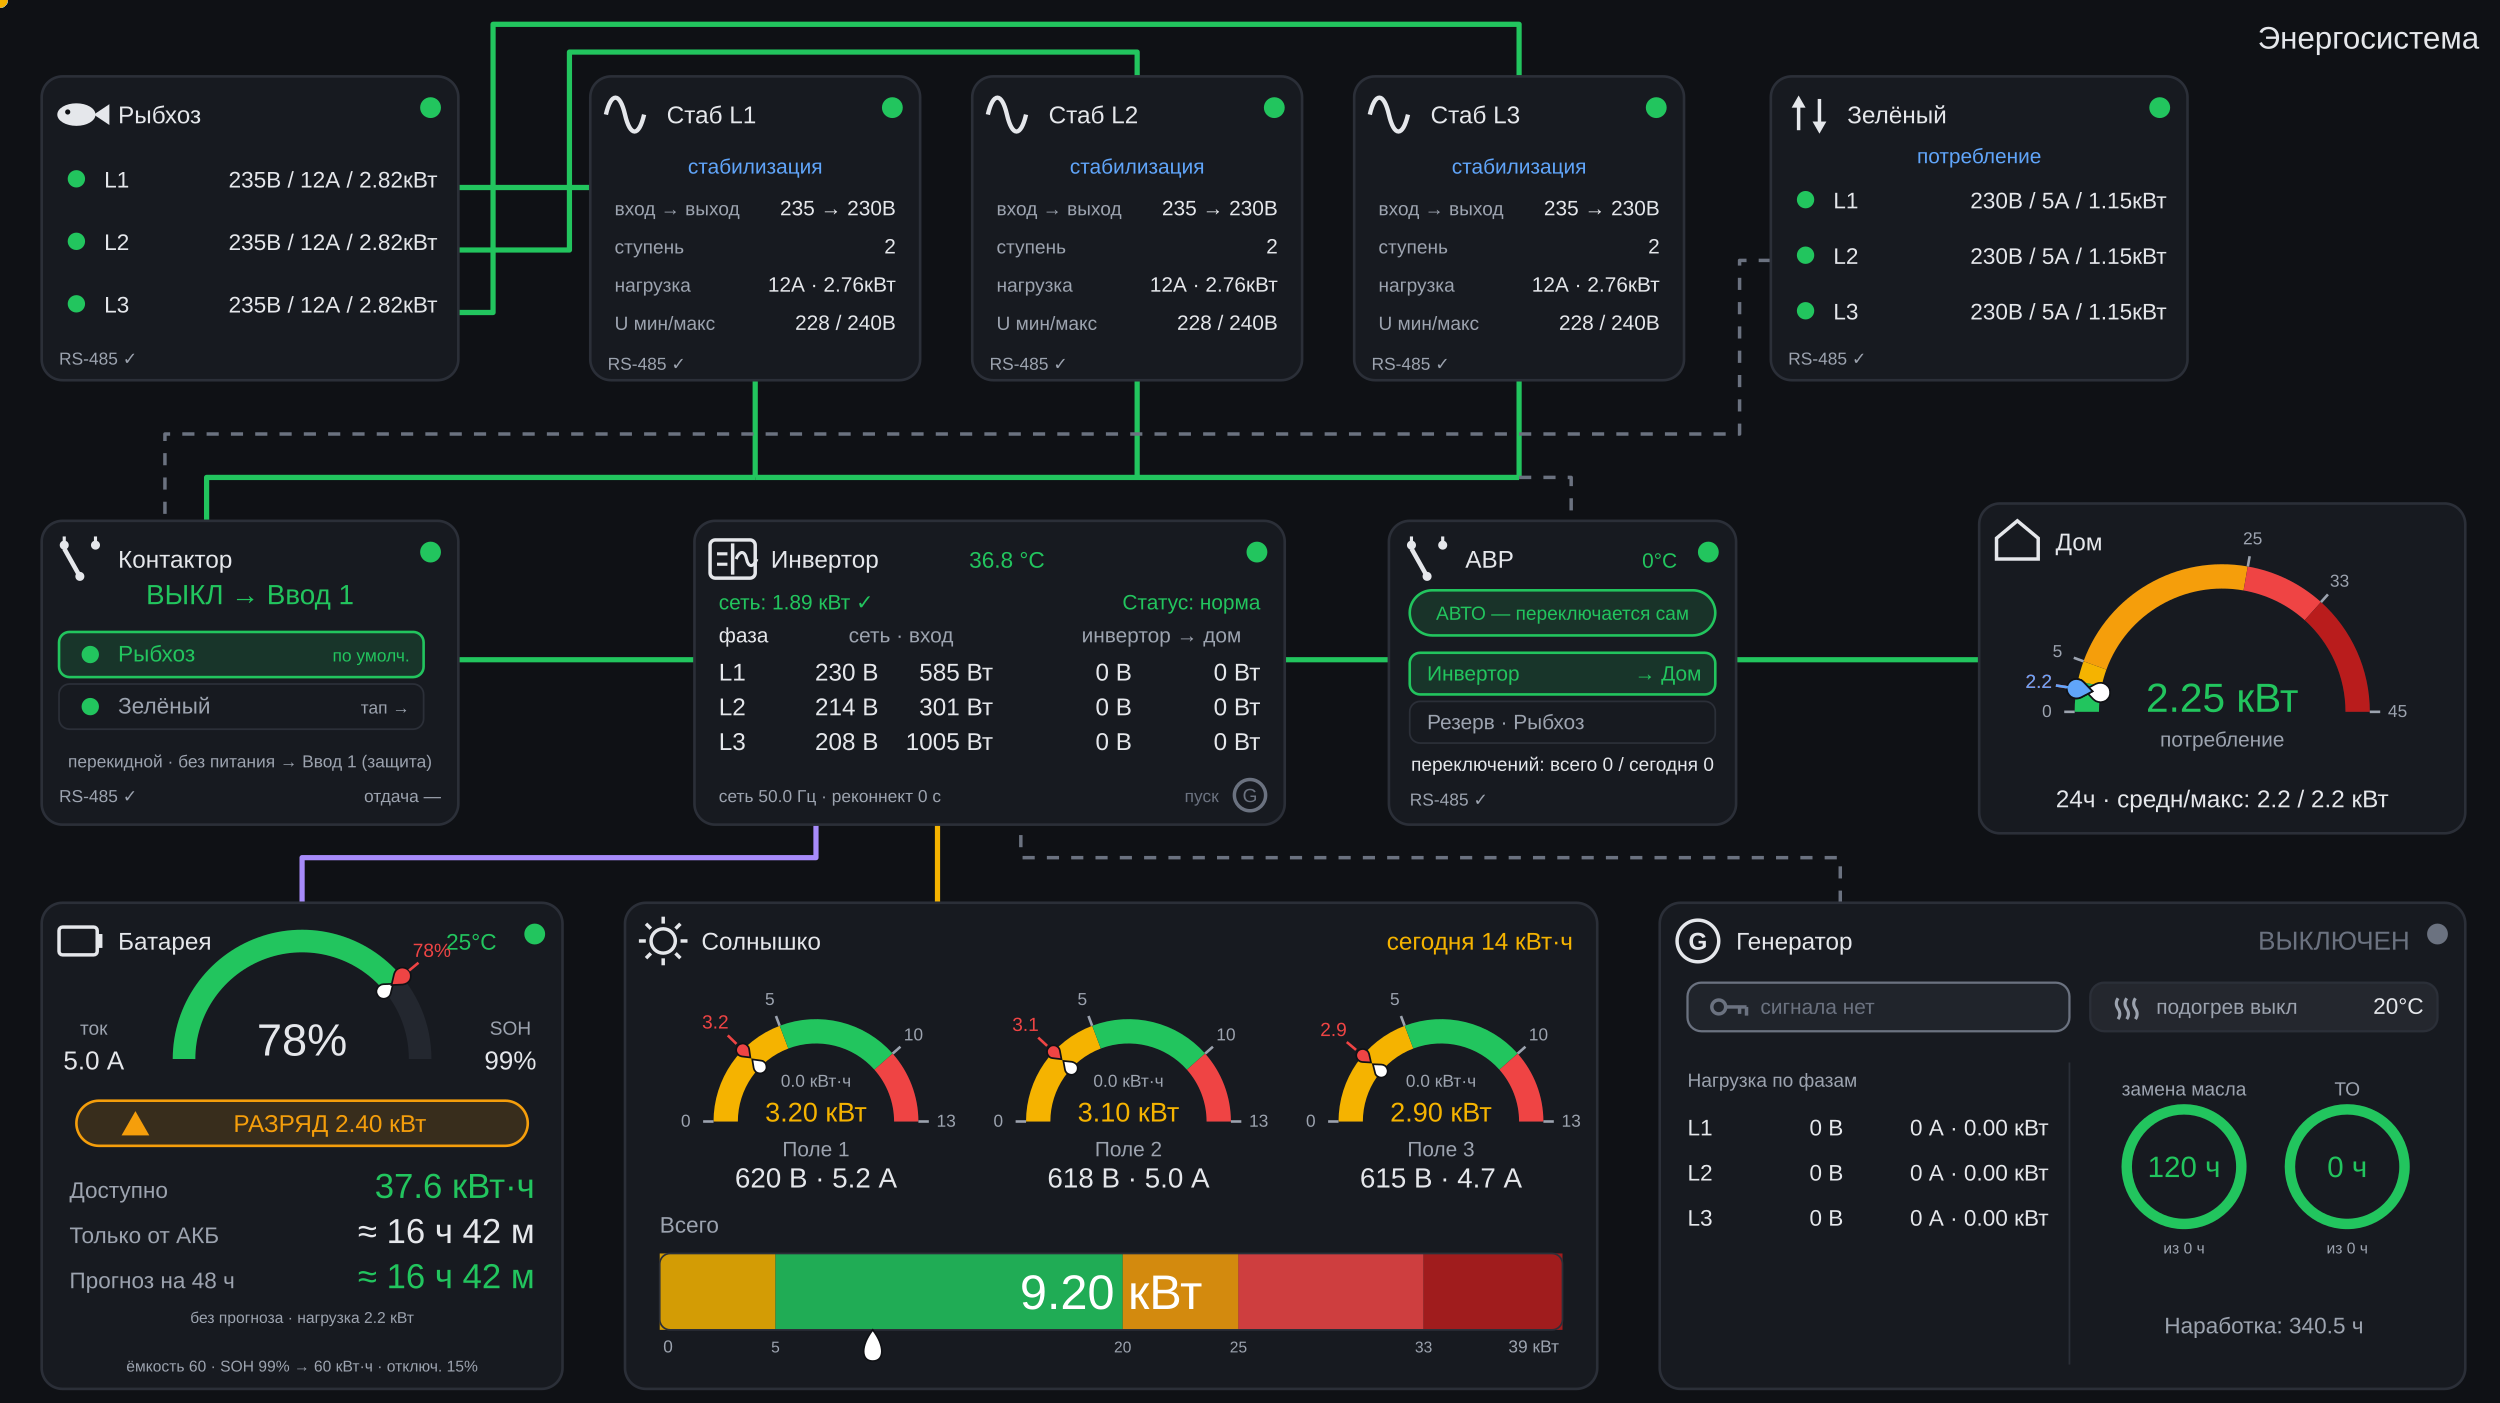
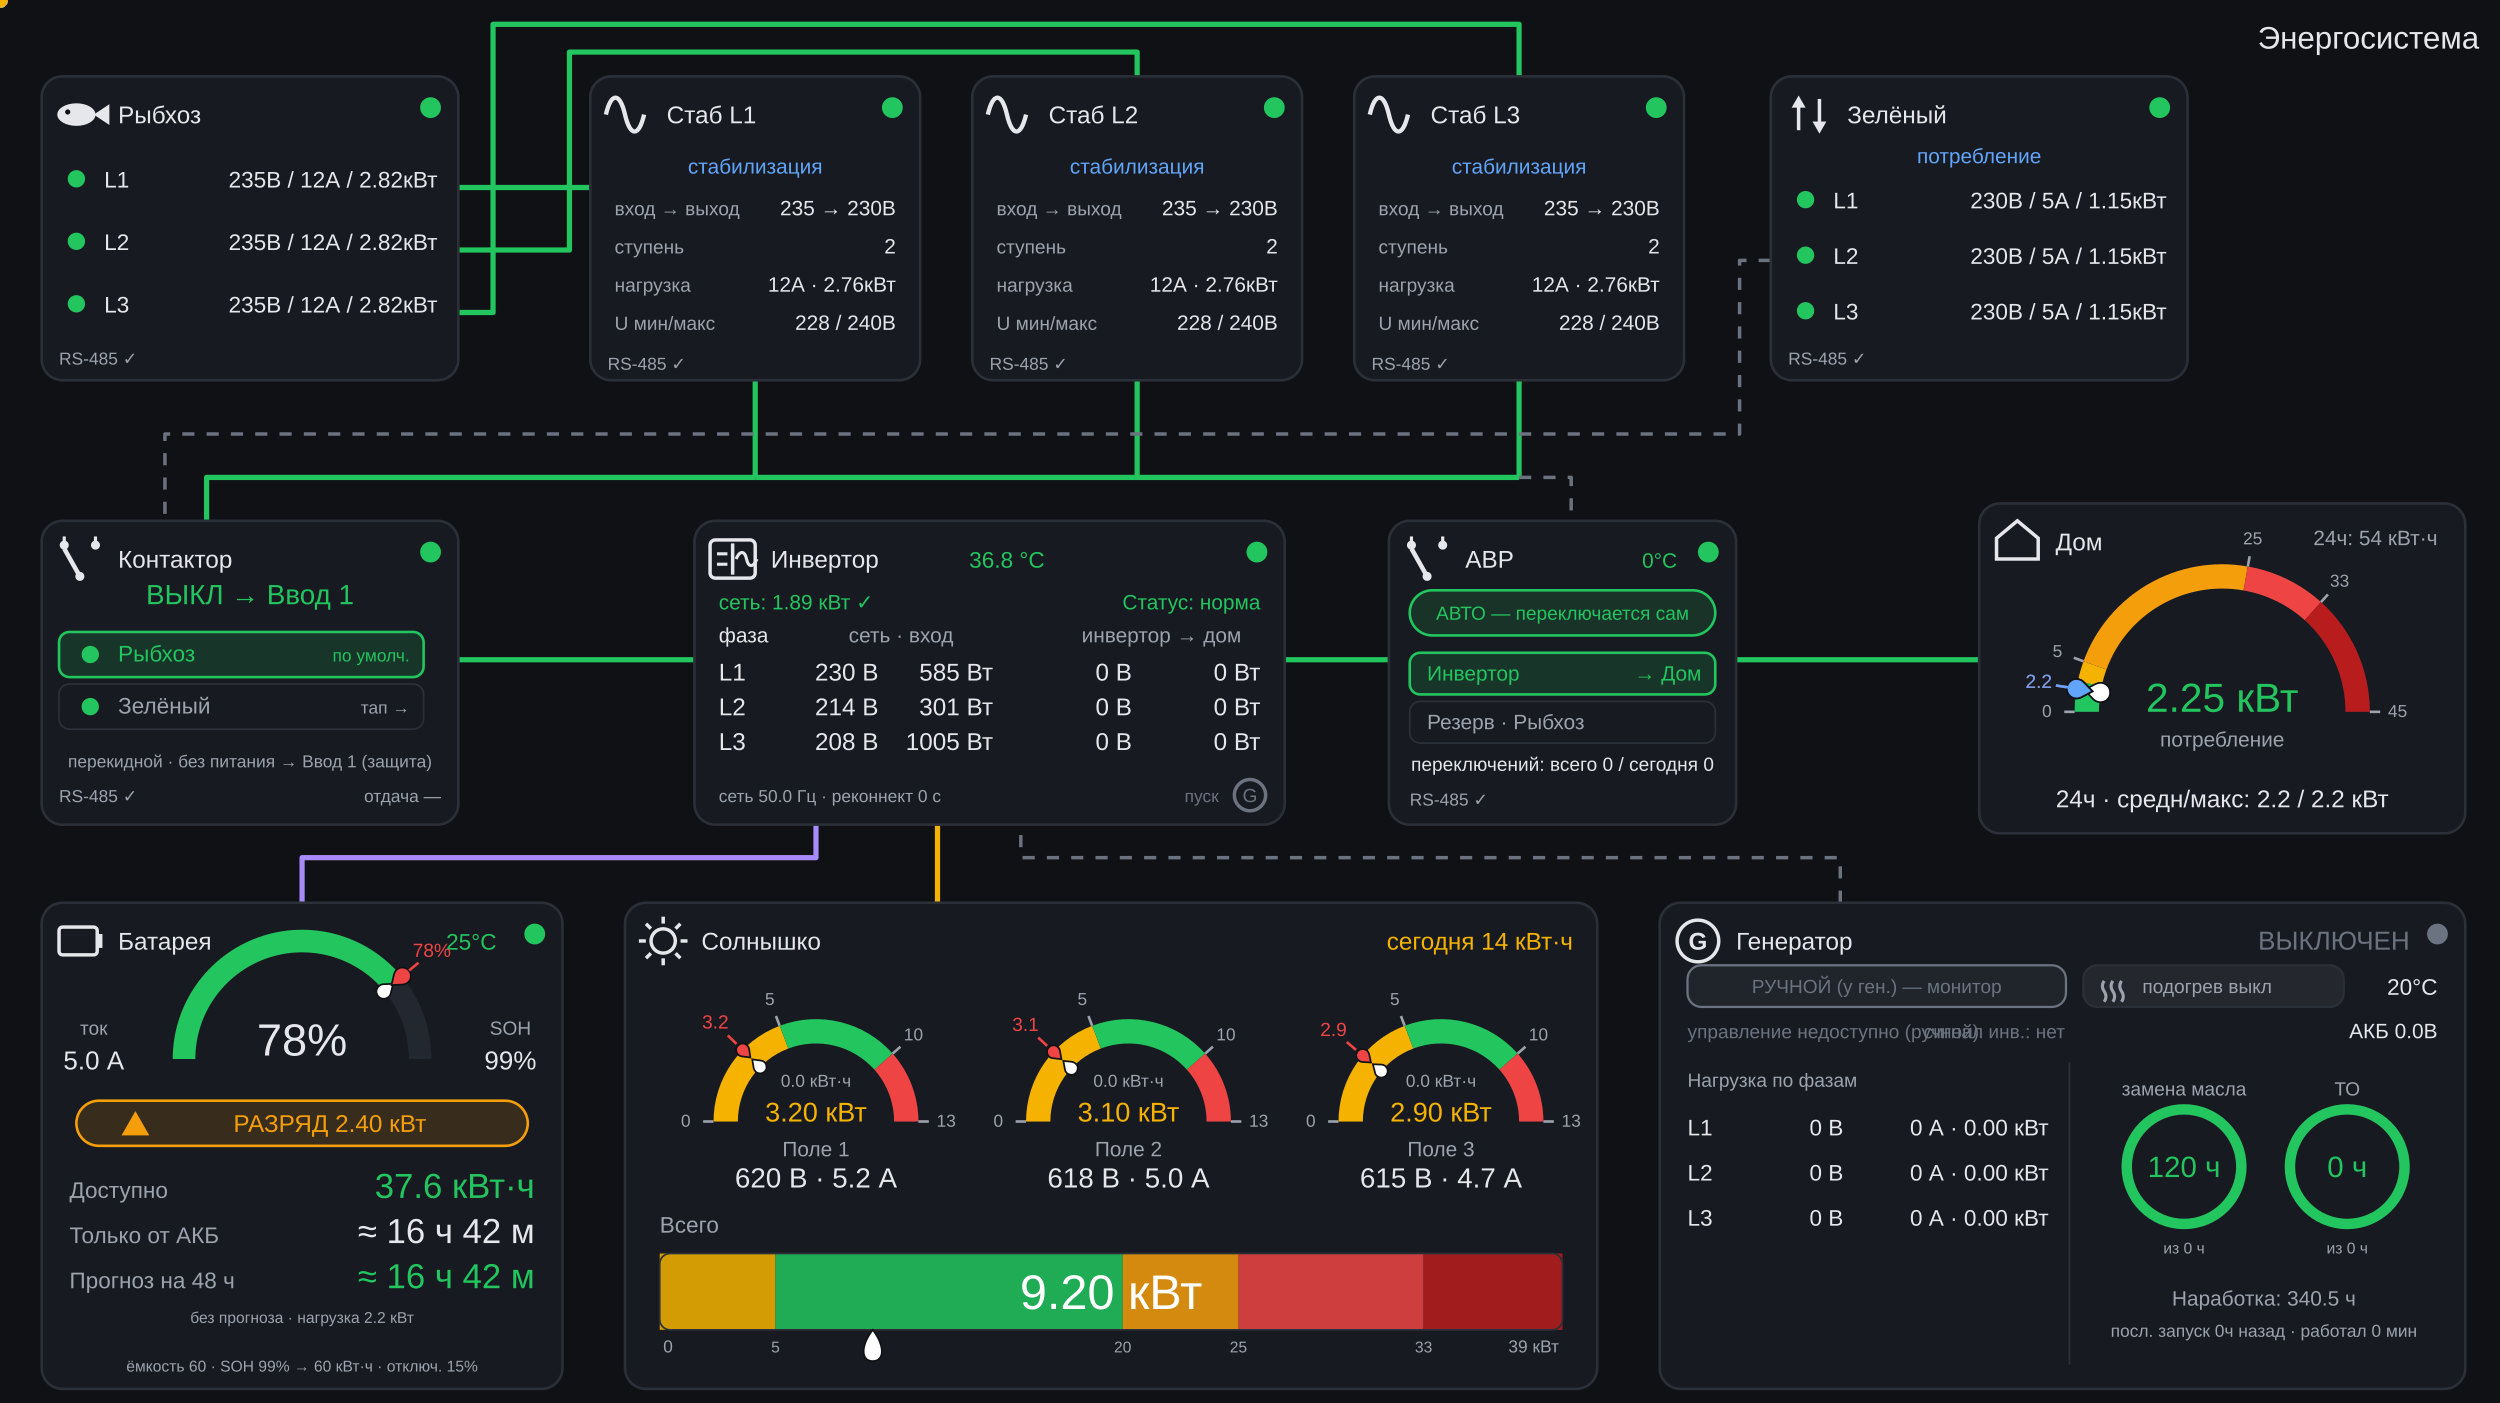
<svg xmlns="http://www.w3.org/2000/svg" viewBox="0 0 1440 808" font-family="Arial,Helvetica,sans-serif">
  <rect x="0" y="0" width="1440" height="830" fill="#0f1115" />
  <text x="1428" y="28" font-size="18" fill="#e5e7eb" text-anchor="end">Энергосистема</text>
  <polyline fill="none" stroke="#22c55e" stroke-width="3" stroke-linejoin="round" points="264,108 340,108 " />
  <circle r="4.5" fill="#22c55e">
    <animateMotion dur="1.46s" repeatCount="indefinite" begin="-0.00s" path="M 264,108 340,108" />
  </circle>
  <polyline fill="none" stroke="#22c55e" stroke-width="3" stroke-linejoin="round" points="264,144 328,144 328,30 655,30 655,44 " />
  <circle r="4.5" fill="#22c55e">
    <animateMotion dur="9.98s" repeatCount="indefinite" begin="-0.00s" path="M 264,144 328,144 328,30 655,30 655,44" />
  </circle>
  <circle r="4.5" fill="#22c55e">
    <animateMotion dur="9.98s" repeatCount="indefinite" begin="-2.00s" path="M 264,144 328,144 328,30 655,30 655,44" />
  </circle>
  <circle r="4.5" fill="#22c55e">
    <animateMotion dur="9.98s" repeatCount="indefinite" begin="-3.99s" path="M 264,144 328,144 328,30 655,30 655,44" />
  </circle>
  <circle r="4.5" fill="#22c55e">
    <animateMotion dur="9.98s" repeatCount="indefinite" begin="-5.99s" path="M 264,144 328,144 328,30 655,30 655,44" />
  </circle>
  <circle r="4.5" fill="#22c55e">
    <animateMotion dur="9.98s" repeatCount="indefinite" begin="-7.98s" path="M 264,144 328,144 328,30 655,30 655,44" />
  </circle>
  <polyline fill="none" stroke="#22c55e" stroke-width="3" stroke-linejoin="round" points="264,180 284,180 284,14 875,14 875,44 " />
  <circle r="4.5" fill="#22c55e">
    <animateMotion dur="15.52s" repeatCount="indefinite" begin="-0.00s" path="M 264,180 284,180 284,14 875,14 875,44" />
  </circle>
  <circle r="4.5" fill="#22c55e">
    <animateMotion dur="15.52s" repeatCount="indefinite" begin="-2.22s" path="M 264,180 284,180 284,14 875,14 875,44" />
  </circle>
  <circle r="4.5" fill="#22c55e">
    <animateMotion dur="15.52s" repeatCount="indefinite" begin="-4.43s" path="M 264,180 284,180 284,14 875,14 875,44" />
  </circle>
  <circle r="4.5" fill="#22c55e">
    <animateMotion dur="15.52s" repeatCount="indefinite" begin="-6.65s" path="M 264,180 284,180 284,14 875,14 875,44" />
  </circle>
  <circle r="4.5" fill="#22c55e">
    <animateMotion dur="15.52s" repeatCount="indefinite" begin="-8.87s" path="M 264,180 284,180 284,14 875,14 875,44" />
  </circle>
  <circle r="4.5" fill="#22c55e">
    <animateMotion dur="15.52s" repeatCount="indefinite" begin="-11.09s" path="M 264,180 284,180 284,14 875,14 875,44" />
  </circle>
  <circle r="4.5" fill="#22c55e">
    <animateMotion dur="15.52s" repeatCount="indefinite" begin="-13.30s" path="M 264,180 284,180 284,14 875,14 875,44" />
  </circle>
  <polyline fill="none" stroke="#22c55e" stroke-width="3" stroke-linejoin="round" points="435,219 435,275 " />
  <circle r="4.5" fill="#22c55e">
    <animateMotion dur="0.92s" repeatCount="indefinite" begin="-0.00s" path="M 435,219 435,275" />
  </circle>
  <polyline fill="none" stroke="#22c55e" stroke-width="3" stroke-linejoin="round" points="655,219 655,275 " />
  <circle r="4.5" fill="#22c55e">
    <animateMotion dur="0.92s" repeatCount="indefinite" begin="-0.00s" path="M 655,219 655,275" />
  </circle>
  <polyline fill="none" stroke="#22c55e" stroke-width="3" stroke-linejoin="round" points="875,219 875,275 " />
  <circle r="4.5" fill="#22c55e">
    <animateMotion dur="0.92s" repeatCount="indefinite" begin="-0.00s" path="M 875,219 875,275" />
  </circle>
  <polyline fill="none" stroke="#22c55e" stroke-width="3" stroke-linejoin="round" points="435,275 875,275 " />
  <polyline fill="none" stroke="#22c55e" stroke-width="3" stroke-linejoin="round" points="435,275 119,275 119,300 " />
  <circle r="4.5" fill="#22c55e">
    <animateMotion dur="5.59s" repeatCount="indefinite" begin="-0.00s" path="M 435,275 119,275 119,300" />
  </circle>
  <circle r="4.5" fill="#22c55e">
    <animateMotion dur="5.59s" repeatCount="indefinite" begin="-1.86s" path="M 435,275 119,275 119,300" />
  </circle>
  <circle r="4.5" fill="#22c55e">
    <animateMotion dur="5.59s" repeatCount="indefinite" begin="-3.73s" path="M 435,275 119,275 119,300" />
  </circle>
  <polyline fill="none" stroke="#6b7280" stroke-width="2" stroke-linejoin="round" stroke-dasharray="7 7" points="875,275 905,275 905,300 " />
  <polyline fill="none" stroke="#6b7280" stroke-width="2" stroke-linejoin="round" stroke-dasharray="7 7" points="1020,150 1002,150 1002,250 95,250 95,300 " />
  <polyline fill="none" stroke="#22c55e" stroke-width="3" stroke-linejoin="round" points="264,380 400,380 " />
  <circle r="4.5" fill="#22c55e">
    <animateMotion dur="2.62s" repeatCount="indefinite" begin="-0.00s" path="M 264,380 400,380" />
  </circle>
  <polyline fill="none" stroke="#22c55e" stroke-width="3" stroke-linejoin="round" points="740,380 800,380 " />
  <circle r="4.5" fill="#22c55e">
    <animateMotion dur="0.86s" repeatCount="indefinite" begin="-0.00s" path="M 740,380 800,380" />
  </circle>
  <polyline fill="none" stroke="#22c55e" stroke-width="3" stroke-linejoin="round" points="1000,380 1140,380 " />
  <circle r="4.5" fill="#22c55e">
    <animateMotion dur="2.30s" repeatCount="indefinite" begin="-0.00s" path="M 1000,380 1140,380" />
  </circle>
  <polyline fill="none" stroke="#a78bfa" stroke-width="3" stroke-linejoin="round" points="174,520 174,494 470,494 470,475 " />
  <circle r="4.5" fill="#a78bfa">
    <animateMotion dur="6.13s" repeatCount="indefinite" begin="-0.00s" path="M 174,520 174,494 470,494 470,475" />
  </circle>
  <circle r="4.5" fill="#a78bfa">
    <animateMotion dur="6.13s" repeatCount="indefinite" begin="-2.04s" path="M 174,520 174,494 470,494 470,475" />
  </circle>
  <circle r="4.5" fill="#a78bfa">
    <animateMotion dur="6.13s" repeatCount="indefinite" begin="-4.09s" path="M 174,520 174,494 470,494 470,475" />
  </circle>
  <polyline fill="none" stroke="#f5b300" stroke-width="3" stroke-linejoin="round" points="540,520 540,475 " />
  <circle r="4.5" fill="#f5b300">
    <animateMotion dur="0.39s" repeatCount="indefinite" begin="-0.00s" path="M 540,520 540,475" />
  </circle>
  <polyline fill="none" stroke="#6b7280" stroke-width="2" stroke-linejoin="round" stroke-dasharray="7 7" points="1060,520 1060,494 588,494 588,475 " />
  <rect x="24" y="44" width="240" height="175" rx="12" fill="#171a20" stroke="#2b2f38" stroke-width="1.5" />
  <g fill="#e5e7eb">
    <ellipse cx="44" cy="66" rx="11" ry="6.5" />
    <polygon points="54,66 63,60 63,72" />
  </g>
  <circle cx="39" cy="64.5" r="1.5" fill="#0f1115" />
  <text x="68" y="71" font-size="14" fill="#e5e7eb" text-anchor="start">Рыбхоз</text>
  <circle cx="248" cy="62" r="6" fill="#22c55e" />
  <circle cx="44" cy="103" r="5" fill="#22c55e" />
  <text x="60" y="108" font-size="13" fill="#e5e7eb" text-anchor="start">L1</text>
  <text x="252" y="108" font-size="13" fill="#e5e7eb" text-anchor="end">235В / 12А / 2.82кВт</text>
  <circle cx="44" cy="139" r="5" fill="#22c55e" />
  <text x="60" y="144" font-size="13" fill="#e5e7eb" text-anchor="start">L2</text>
  <text x="252" y="144" font-size="13" fill="#e5e7eb" text-anchor="end">235В / 12А / 2.82кВт</text>
  <circle cx="44" cy="175" r="5" fill="#22c55e" />
  <text x="60" y="180" font-size="13" fill="#e5e7eb" text-anchor="start">L3</text>
  <text x="252" y="180" font-size="13" fill="#e5e7eb" text-anchor="end">235В / 12А / 2.82кВт</text>
  <text x="34" y="210" font-size="10" fill="#9ca3af" text-anchor="start">RS-485 ✓</text>
  <rect x="340" y="44" width="190" height="175" rx="12" fill="#171a20" stroke="#2b2f38" stroke-width="1.5" />
  <path d="M 349 66 c 3,-13 8,-13 11,0 c 3,13 8,13 11,0" fill="none" stroke="#e5e7eb" stroke-width="2.5" />
  <text x="384" y="71" font-size="14" fill="#e5e7eb" text-anchor="start">Стаб L1</text>
  <circle cx="514" cy="62" r="6" fill="#22c55e" />
  <text x="350" y="213" font-size="10" fill="#9ca3af" text-anchor="start">RS-485 ✓</text>
  <text x="435" y="100" font-size="12" fill="#60a5fa" text-anchor="middle">стабилизация</text>
  <text x="354" y="124" font-size="11" fill="#9ca3af" text-anchor="start">вход → выход</text>
  <text x="516" y="124" font-size="12" fill="#e5e7eb" text-anchor="end">235 → 230В</text>
  <text x="354" y="146" font-size="11" fill="#9ca3af" text-anchor="start">ступень</text>
  <text x="516" y="146" font-size="12" fill="#e5e7eb" text-anchor="end">2</text>
  <text x="354" y="168" font-size="11" fill="#9ca3af" text-anchor="start">нагрузка</text>
  <text x="516" y="168" font-size="12" fill="#e5e7eb" text-anchor="end">12А · 2.76кВт</text>
  <text x="354" y="190" font-size="11" fill="#9ca3af" text-anchor="start">U мин/макс</text>
  <text x="516" y="190" font-size="12" fill="#e5e7eb" text-anchor="end">228 / 240В</text>
  <rect x="560" y="44" width="190" height="175" rx="12" fill="#171a20" stroke="#2b2f38" stroke-width="1.5" />
  <path d="M 569 66 c 3,-13 8,-13 11,0 c 3,13 8,13 11,0" fill="none" stroke="#e5e7eb" stroke-width="2.5" />
  <text x="604" y="71" font-size="14" fill="#e5e7eb" text-anchor="start">Стаб L2</text>
  <circle cx="734" cy="62" r="6" fill="#22c55e" />
  <text x="570" y="213" font-size="10" fill="#9ca3af" text-anchor="start">RS-485 ✓</text>
  <text x="655" y="100" font-size="12" fill="#60a5fa" text-anchor="middle">стабилизация</text>
  <text x="574" y="124" font-size="11" fill="#9ca3af" text-anchor="start">вход → выход</text>
  <text x="736" y="124" font-size="12" fill="#e5e7eb" text-anchor="end">235 → 230В</text>
  <text x="574" y="146" font-size="11" fill="#9ca3af" text-anchor="start">ступень</text>
  <text x="736" y="146" font-size="12" fill="#e5e7eb" text-anchor="end">2</text>
  <text x="574" y="168" font-size="11" fill="#9ca3af" text-anchor="start">нагрузка</text>
  <text x="736" y="168" font-size="12" fill="#e5e7eb" text-anchor="end">12А · 2.76кВт</text>
  <text x="574" y="190" font-size="11" fill="#9ca3af" text-anchor="start">U мин/макс</text>
  <text x="736" y="190" font-size="12" fill="#e5e7eb" text-anchor="end">228 / 240В</text>
  <rect x="780" y="44" width="190" height="175" rx="12" fill="#171a20" stroke="#2b2f38" stroke-width="1.5" />
  <path d="M 789 66 c 3,-13 8,-13 11,0 c 3,13 8,13 11,0" fill="none" stroke="#e5e7eb" stroke-width="2.5" />
  <text x="824" y="71" font-size="14" fill="#e5e7eb" text-anchor="start">Стаб L3</text>
  <circle cx="954" cy="62" r="6" fill="#22c55e" />
  <text x="790" y="213" font-size="10" fill="#9ca3af" text-anchor="start">RS-485 ✓</text>
  <text x="875" y="100" font-size="12" fill="#60a5fa" text-anchor="middle">стабилизация</text>
  <text x="794" y="124" font-size="11" fill="#9ca3af" text-anchor="start">вход → выход</text>
  <text x="956" y="124" font-size="12" fill="#e5e7eb" text-anchor="end">235 → 230В</text>
  <text x="794" y="146" font-size="11" fill="#9ca3af" text-anchor="start">ступень</text>
  <text x="956" y="146" font-size="12" fill="#e5e7eb" text-anchor="end">2</text>
  <text x="794" y="168" font-size="11" fill="#9ca3af" text-anchor="start">нагрузка</text>
  <text x="956" y="168" font-size="12" fill="#e5e7eb" text-anchor="end">12А · 2.76кВт</text>
  <text x="794" y="190" font-size="11" fill="#9ca3af" text-anchor="start">U мин/макс</text>
  <text x="956" y="190" font-size="12" fill="#e5e7eb" text-anchor="end">228 / 240В</text>
  <rect x="1020" y="44" width="240" height="175" rx="12" fill="#171a20" stroke="#2b2f38" stroke-width="1.5" />
  <line x1="1036" y1="75" x2="1036" y2="60" stroke="#e5e7eb" stroke-width="2" />
  <polygon points="1036,55 1032,62 1040,62" fill="#e5e7eb" />
  <line x1="1048" y1="57" x2="1048" y2="72" stroke="#e5e7eb" stroke-width="2" />
  <polygon points="1048,77 1052,70 1044,70" fill="#e5e7eb" />
  <text x="1064" y="71" font-size="14" fill="#e5e7eb" text-anchor="start">Зелёный</text>
  <circle cx="1244" cy="62" r="6" fill="#22c55e" />
  <text x="1140" y="94" font-size="12" fill="#60a5fa" text-anchor="middle">потребление</text>
  <circle cx="1040" cy="115" r="5" fill="#22c55e" />
  <text x="1056" y="120" font-size="13" fill="#e5e7eb" text-anchor="start">L1</text>
  <text x="1248" y="120" font-size="13" fill="#e5e7eb" text-anchor="end">230В / 5А / 1.15кВт</text>
  <circle cx="1040" cy="147" r="5" fill="#22c55e" />
  <text x="1056" y="152" font-size="13" fill="#e5e7eb" text-anchor="start">L2</text>
  <text x="1248" y="152" font-size="13" fill="#e5e7eb" text-anchor="end">230В / 5А / 1.15кВт</text>
  <circle cx="1040" cy="179" r="5" fill="#22c55e" />
  <text x="1056" y="184" font-size="13" fill="#e5e7eb" text-anchor="start">L3</text>
  <text x="1248" y="184" font-size="13" fill="#e5e7eb" text-anchor="end">230В / 5А / 1.15кВт</text>
  <text x="1030" y="210" font-size="10" fill="#9ca3af" text-anchor="start">RS-485 ✓</text>
  <rect x="24" y="300" width="240" height="175" rx="12" fill="#171a20" stroke="#2b2f38" stroke-width="1.5" />
  <circle cx="37" cy="314" r="2.6" fill="#e5e7eb" />
  <circle cx="55" cy="314" r="2.6" fill="#e5e7eb" />
  <circle cx="46" cy="332" r="2.6" fill="#e5e7eb" />
  <line x1="37" y1="314" x2="37" y2="309" stroke="#e5e7eb" stroke-width="1.8" />
  <line x1="55" y1="314" x2="55" y2="309" stroke="#e5e7eb" stroke-width="1.8" />
  <line x1="46" y1="332" x2="37" y2="316" stroke="#e5e7eb" stroke-width="2.6" />
  <text x="68" y="327" font-size="14" fill="#e5e7eb" text-anchor="start">Контактор</text>
  <circle cx="248" cy="318" r="6" fill="#22c55e" />
  <text x="144" y="348" font-size="16" fill="#22c55e" text-anchor="middle">ВЫКЛ → Ввод 1</text>
  <rect x="34" y="364" width="210" height="26" rx="6" fill="#22c55e" fill-opacity="0.16" stroke="#22c55e" stroke-width="1.5" />
  <circle cx="52" cy="377" r="5" fill="#22c55e" />
  <text x="68" y="381" font-size="13" fill="#22c55e" text-anchor="start">Рыбхоз</text>
  <text x="236" y="381" font-size="10" fill="#22c55e" text-anchor="end">по умолч.</text>
  <rect x="34" y="394" width="210" height="26" rx="6" fill="none" stroke="#2b2f38" stroke-width="1" />
  <circle cx="52" cy="407" r="5" fill="#22c55e" />
  <text x="68" y="411" font-size="13" fill="#9ca3af" text-anchor="start">Зелёный</text>
  <text x="236" y="411" font-size="10" fill="#9ca3af" text-anchor="end">тап →</text>
  <rect x="34" y="394" width="210" height="26" rx="6" fill="transparent" style="cursor:pointer" data-act="contactor" data-val="in2" />
  <text x="144" y="442" font-size="10" fill="#9ca3af" text-anchor="middle">перекидной · без питания → Ввод 1 (защита)</text>
  <text x="34" y="462" font-size="10" fill="#9ca3af" text-anchor="start">RS-485 ✓</text>
  <text x="254" y="462" font-size="10" fill="#9ca3af" text-anchor="end">отдача —</text>
  <rect x="400" y="300" width="340" height="175" rx="12" fill="#171a20" stroke="#2b2f38" stroke-width="1.5" />
  <rect x="409" y="311" width="26" height="22" rx="3" fill="none" stroke="#e5e7eb" stroke-width="2" />
  <line x1="422" y1="313" x2="422" y2="331" stroke="#e5e7eb" stroke-width="2" />
  <path d="M 424 322 c 2,-5 5,-5 6,0 c 1,5 4,5 6,0" fill="none" stroke="#e5e7eb" stroke-width="1.8" />
  <line x1="413" y1="319" x2="419" y2="319" stroke="#e5e7eb" stroke-width="1.8" />
  <line x1="413" y1="325" x2="419" y2="325" stroke="#e5e7eb" stroke-width="1.8" />
  <text x="444" y="327" font-size="14" fill="#e5e7eb" text-anchor="start">Инвертор</text>
  <circle cx="724" cy="318" r="6" fill="#22c55e" />
  <text x="580" y="327" font-size="13" fill="#22c55e" text-anchor="middle">36.8 °C</text>
  <text x="414" y="351" font-size="12" fill="#22c55e" text-anchor="start">сеть: 1.89 кВт ✓</text>
  <text x="726" y="351" font-size="12" fill="#22c55e" text-anchor="end">Статус: норма</text>
  <text x="414" y="370" font-size="12" fill="#e5e7eb" text-anchor="start">фаза</text>
  <text x="519" y="370" font-size="12" fill="#9ca3af" text-anchor="middle">сеть · вход</text>
  <text x="669" y="370" font-size="12" fill="#9ca3af" text-anchor="middle">инвертор → дом</text>
  <text x="414" y="392" font-size="14" fill="#e5e7eb" text-anchor="start">L1</text>
  <text x="506" y="392" font-size="14" fill="#e5e7eb" text-anchor="end">230 В</text>
  <text x="572" y="392" font-size="14" fill="#e5e7eb" text-anchor="end">585 Вт</text>
  <text x="652" y="392" font-size="14" fill="#e5e7eb" text-anchor="end">0 В</text>
  <text x="726" y="392" font-size="14" fill="#e5e7eb" text-anchor="end">0 Вт</text>
  <text x="414" y="412" font-size="14" fill="#e5e7eb" text-anchor="start">L2</text>
  <text x="506" y="412" font-size="14" fill="#e5e7eb" text-anchor="end">214 В</text>
  <text x="572" y="412" font-size="14" fill="#e5e7eb" text-anchor="end">301 Вт</text>
  <text x="652" y="412" font-size="14" fill="#e5e7eb" text-anchor="end">0 В</text>
  <text x="726" y="412" font-size="14" fill="#e5e7eb" text-anchor="end">0 Вт</text>
  <text x="414" y="432" font-size="14" fill="#e5e7eb" text-anchor="start">L3</text>
  <text x="506" y="432" font-size="14" fill="#e5e7eb" text-anchor="end">208 В</text>
  <text x="572" y="432" font-size="14" fill="#e5e7eb" text-anchor="end">1005 Вт</text>
  <text x="652" y="432" font-size="14" fill="#e5e7eb" text-anchor="end">0 В</text>
  <text x="726" y="432" font-size="14" fill="#e5e7eb" text-anchor="end">0 Вт</text>
  <text x="414" y="462" font-size="10" fill="#9ca3af" text-anchor="start">сеть 50.0 Гц · реконнект 0 с</text>
  <text x="702" y="462" font-size="10" fill="#6b7280" text-anchor="end">пуск</text>
  <circle cx="720" cy="458" r="9" fill="none" stroke="#6b7280" stroke-width="2" />
  <text x="720" y="462" font-size="11" fill="#6b7280" text-anchor="middle">G</text>
  <rect x="800" y="300" width="200" height="175" rx="12" fill="#171a20" stroke="#2b2f38" stroke-width="1.5" />
  <circle cx="813" cy="314" r="2.6" fill="#e5e7eb" />
  <circle cx="831" cy="314" r="2.6" fill="#e5e7eb" />
  <circle cx="822" cy="332" r="2.6" fill="#e5e7eb" />
  <line x1="813" y1="314" x2="813" y2="309" stroke="#e5e7eb" stroke-width="1.8" />
  <line x1="831" y1="314" x2="831" y2="309" stroke="#e5e7eb" stroke-width="1.8" />
  <line x1="822" y1="332" x2="813" y2="316" stroke="#e5e7eb" stroke-width="2.6" />
  <text x="844" y="327" font-size="14" fill="#e5e7eb" text-anchor="start">АВР</text>
  <circle cx="984" cy="318" r="6" fill="#22c55e" />
  <text x="966" y="327" font-size="12" fill="#22c55e" text-anchor="end">0°C</text>
  <rect x="812" y="340" width="176" height="26" rx="13" fill="#22c55e" fill-opacity="0.15" stroke="#22c55e" stroke-width="1.5" />
  <text x="900" y="357" font-size="11" fill="#22c55e" text-anchor="middle">АВТО — переключается сам</text>
  <rect x="812" y="376" width="176" height="24" rx="6" fill="#22c55e" fill-opacity="0.16" stroke="#22c55e" stroke-width="1.5" />
  <text x="822" y="392" font-size="12" fill="#22c55e" text-anchor="start">Инвертор</text>
  <text x="980" y="392" font-size="12" fill="#22c55e" text-anchor="end">→ Дом</text>
  <rect x="812" y="404" width="176" height="24" rx="6" fill="none" stroke="#2b2f38" stroke-width="1" />
  <text x="822" y="420" font-size="12" fill="#9ca3af" text-anchor="start">Резерв · Рыбхоз</text>
  <text x="900" y="444" font-size="11" fill="#e5e7eb" text-anchor="middle">переключений: всего 0 / сегодня 0</text>
  <text x="812" y="464" font-size="10" fill="#9ca3af" text-anchor="start">RS-485 ✓</text>
  <rect x="1140" y="290" width="280" height="190" rx="12" fill="#171a20" stroke="#2b2f38" stroke-width="1.5" />
  <path d="M 1150 322 L 1150 310 L 1162 300 L 1174 310 L 1174 322 Z" fill="none" stroke="#e5e7eb" stroke-width="2" />
  <text x="1184" y="317" font-size="14" fill="#e5e7eb" text-anchor="start">Дом</text>
+   <text x="1404" y="314" font-size="12" fill="#9ca3af" text-anchor="end">24ч: 54 кВт·ч</text>
  <path fill="none" stroke="#23272f" stroke-width="14" stroke-linecap="butt" d="M 1202.0 410.0 A 78 78 0 0 1 1358.0 410.0" />
  <path fill="none" stroke="#22c55e" stroke-width="14" stroke-linecap="butt" d="M 1202.0 410.0 A 78 78 0 0 1 1203.7 393.8" />
  <path fill="none" stroke="#f5b300" stroke-width="14" stroke-linecap="butt" d="M 1203.7 393.8 A 78 78 0 0 1 1206.7 383.3" />
  <path fill="none" stroke="#f59e0b" stroke-width="14" stroke-linecap="butt" d="M 1206.7 383.3 A 78 78 0 0 1 1293.5 333.2" />
  <path fill="none" stroke="#ef4444" stroke-width="14" stroke-linecap="butt" d="M 1293.5 333.2 A 78 78 0 0 1 1332.2 352.0" />
  <path fill="none" stroke="#b91c1c" stroke-width="14" stroke-linecap="butt" d="M 1332.2 352.0 A 78 78 0 0 1 1358.0 410.0" />
  <path d="M 1200.6,397.4 L 1207.2,393.9 L 1208.7,393.4 L 1210.3,393.3 L 1211.8,393.6 L 1213.1,394.3 L 1214.3,395.4 L 1215.1,396.7 L 1215.4,398.2 L 1215.4,399.8 L 1215.0,401.3 L 1214.1,402.6 L 1213.0,403.6 L 1211.6,404.2 L 1210.0,404.5 L 1208.5,404.3 L 1207.1,403.8 L 1205.8,402.8 Z" fill="#ffffff" stroke="#0f1115" stroke-width="1" />
  <text x="1280" y="410" font-size="23.4" fill="#22c55e" text-anchor="middle">2.25 кВт</text>
  <text x="1280" y="430" font-size="12" fill="#9ca3af" text-anchor="middle">потребление</text>
  <polyline fill="none" stroke="#9ca3af" stroke-width="1.5" stroke-linejoin="round" points="1195,410 1189,410 " />
  <text x="1179" y="413" font-size="10" fill="#9ca3af" text-anchor="middle">0</text>
  <polyline fill="none" stroke="#9ca3af" stroke-width="1.5" stroke-linejoin="round" points="1200.126,380.928 1194.488,378.876 " />
  <text x="1185.091" y="378.456" font-size="10" fill="#9ca3af" text-anchor="middle">5</text>
  <polyline fill="none" stroke="#9ca3af" stroke-width="1.5" stroke-linejoin="round" points="1294.76,326.291 1295.802,320.382 " />
  <text x="1297.538" y="313.534" font-size="10" fill="#9ca3af" text-anchor="middle">25</text>
  <polyline fill="none" stroke="#9ca3af" stroke-width="1.5" stroke-linejoin="round" points="1336.876,346.833 1340.891,342.374 " />
  <text x="1347.582" y="337.942" font-size="10" fill="#9ca3af" text-anchor="middle">33</text>
  <polyline fill="none" stroke="#9ca3af" stroke-width="1.5" stroke-linejoin="round" points="1365,410 1371,410 " />
  <text x="1381" y="413" font-size="10" fill="#9ca3af" text-anchor="middle">45</text>
  <path d="M 1205.3,398.2 L 1198.7,401.7 L 1197.2,402.2 L 1195.7,402.3 L 1194.2,402.0 L 1192.8,401.3 L 1191.7,400.2 L 1190.9,398.9 L 1190.5,397.4 L 1190.5,395.8 L 1191.0,394.3 L 1191.8,393.0 L 1193.0,392.0 L 1194.4,391.3 L 1195.9,391.1 L 1197.4,391.3 L 1198.9,391.8 L 1200.1,392.8 Z" fill="#ef4444" stroke="#0f1115" stroke-width="1" />
  <polyline fill="none" stroke="#ef4444" stroke-width="1.5" stroke-linejoin="round" points="1191.108,395.921 1184.194,394.826 " />
  <text x="1174.317" y="396.262" font-size="11" fill="#ef4444" text-anchor="middle">2.2</text>
  <path d="M 1205.3,398.2 L 1198.7,401.7 L 1197.2,402.2 L 1195.7,402.3 L 1194.2,402.0 L 1192.8,401.3 L 1191.7,400.2 L 1190.9,398.9 L 1190.5,397.4 L 1190.5,395.8 L 1191.0,394.3 L 1191.8,393.0 L 1193.0,392.0 L 1194.4,391.3 L 1195.9,391.1 L 1197.4,391.3 L 1198.9,391.8 L 1200.1,392.8 Z" fill="#60a5fa" stroke="#0f1115" stroke-width="1" />
  <polyline fill="none" stroke="#60a5fa" stroke-width="1.5" stroke-linejoin="round" points="1191.108,395.921 1184.194,394.826 " />
  <text x="1174.317" y="396.262" font-size="11" fill="#60a5fa" text-anchor="middle">2.2</text>
  <text x="1280" y="465" font-size="14" fill="#e5e7eb" text-anchor="middle">24ч · средн/макс: 2.2 / 2.2 кВт</text>
  <rect x="24" y="520" width="300" height="280" rx="12" fill="#171a20" stroke="#2b2f38" stroke-width="1.5" />
  <rect x="34" y="534" width="22" height="16" rx="2" fill="none" stroke="#e5e7eb" stroke-width="2" />
  <rect x="56" y="538" width="3" height="8" fill="#e5e7eb" />
  <text x="68" y="547" font-size="14" fill="#e5e7eb" text-anchor="start">Батарея</text>
  <circle cx="308" cy="538" r="6" fill="#22c55e" />
  <text x="286" y="547" font-size="13" fill="#22c55e" text-anchor="end">25°C</text>
  <path fill="none" stroke="#23272f" stroke-width="13" stroke-linecap="butt" d="M 106.0 610.0 A 68 68 0 0 1 242.0 610.0" />
  <path fill="none" stroke="#22c55e" stroke-width="13" stroke-linecap="butt" d="M 106.0 610.0 A 68 68 0 0 1 226.4 566.7" />
  <path d="M 226.4,566.7 L 225.1,572.1 L 224.7,573.2 L 224.0,574.1 L 223.0,574.8 L 221.9,575.2 L 220.8,575.3 L 219.7,575.1 L 218.6,574.6 L 217.8,573.8 L 217.2,572.8 L 216.8,571.7 L 216.8,570.5 L 217.2,569.4 L 217.8,568.4 L 218.6,567.7 L 219.7,567.1 L 220.8,566.9 Z" fill="#ffffff" stroke="#0f1115" stroke-width="1" />
  <path d="M 225.5,567.4 L 227.0,561.0 L 227.5,559.8 L 228.3,558.7 L 229.4,557.9 L 230.7,557.4 L 232.0,557.3 L 233.4,557.6 L 234.6,558.2 L 235.6,559.1 L 236.3,560.2 L 236.6,561.5 L 236.6,562.9 L 236.3,564.2 L 235.6,565.3 L 234.6,566.2 L 233.3,566.8 L 232.0,567.1 Z" fill="#ef4444" stroke="#0f1115" stroke-width="1" />
  <polyline fill="none" stroke="#ef4444" stroke-width="1.5" stroke-linejoin="round" points="235.641,559.006 241.035,554.544 " />
  <text x="248.74" y="551.17" font-size="11" fill="#ef4444" text-anchor="middle">78%</text>
  <text x="174" y="608" font-size="26" fill="#e5e7eb" text-anchor="middle">78%</text>
  <text x="54" y="596" font-size="11" fill="#9ca3af" text-anchor="middle">ток</text>
  <text x="54" y="616" font-size="15" fill="#e5e7eb" text-anchor="middle">5.0 А</text>
  <text x="294" y="596" font-size="11" fill="#9ca3af" text-anchor="middle">SOH</text>
  <text x="294" y="616" font-size="15" fill="#e5e7eb" text-anchor="middle">99%</text>
  <rect x="44" y="634" width="260" height="26" rx="13" fill="#f59e0b" fill-opacity="0.15" stroke="#f59e0b" stroke-width="1.5" />
  <polygon points="70,654 78,640 86,654" fill="#f59e0b" />
  <text x="190" y="652" font-size="14" fill="#f59e0b" text-anchor="middle">РАЗРЯД 2.40 кВт</text>
  <text x="40" y="690" font-size="13" fill="#9ca3af" text-anchor="start">Доступно</text>
  <text x="308" y="690" font-size="20" fill="#22c55e" text-anchor="end">37.6 кВт·ч</text>
  <text x="40" y="716" font-size="13" fill="#9ca3af" text-anchor="start">Только от АКБ</text>
  <text x="308" y="716" font-size="20" fill="#e5e7eb" text-anchor="end">≈ 16 ч 42 м</text>
  <text x="40" y="742" font-size="13" fill="#9ca3af" text-anchor="start">Прогноз на 48 ч</text>
  <text x="308" y="742" font-size="20" fill="#22c55e" text-anchor="end">≈ 16 ч 42 м</text>
  <text x="174" y="762" font-size="9" fill="#9ca3af" text-anchor="middle">без прогноза · нагрузка 2.2 кВт</text>
  <text x="174" y="790" font-size="9" fill="#9ca3af" text-anchor="middle">ёмкость 60 · SOH 99% → 60 кВт·ч · отключ. 15%</text>
  <rect x="360" y="520" width="560" height="280" rx="12" fill="#171a20" stroke="#2b2f38" stroke-width="1.5" />
  <circle cx="382" cy="542" r="7" fill="none" stroke="#e5e7eb" stroke-width="2" />
  <line x1="392.0" y1="542.0" x2="396.0" y2="542.0" stroke="#e5e7eb" stroke-width="2" />
  <line x1="389.1" y1="534.9" x2="391.9" y2="532.1" stroke="#e5e7eb" stroke-width="2" />
  <line x1="382.0" y1="532.0" x2="382.0" y2="528.0" stroke="#e5e7eb" stroke-width="2" />
  <line x1="374.9" y1="534.9" x2="372.1" y2="532.1" stroke="#e5e7eb" stroke-width="2" />
  <line x1="372.0" y1="542.0" x2="368.0" y2="542.0" stroke="#e5e7eb" stroke-width="2" />
  <line x1="374.9" y1="549.1" x2="372.1" y2="551.9" stroke="#e5e7eb" stroke-width="2" />
  <line x1="382.0" y1="552.0" x2="382.0" y2="556.0" stroke="#e5e7eb" stroke-width="2" />
  <line x1="389.1" y1="549.1" x2="391.9" y2="551.9" stroke="#e5e7eb" stroke-width="2" />
  <text x="404" y="547" font-size="14" fill="#e5e7eb" text-anchor="start">Солнышко</text>
  <text x="906" y="547" font-size="14" fill="#f5b300" text-anchor="end">сегодня 14 кВт·ч</text>
  <path fill="none" stroke="#23272f" stroke-width="14" stroke-linecap="butt" d="M 418.0 646.0 A 52 52 0 0 1 522.0 646.0" />
  <path fill="none" stroke="#f5b300" stroke-width="14" stroke-linecap="butt" d="M 418.0 646.0 A 52 52 0 0 1 451.6 597.4" />
  <path fill="none" stroke="#22c55e" stroke-width="14" stroke-linecap="butt" d="M 451.6 597.4 A 52 52 0 0 1 508.9 611.5" />
  <path fill="none" stroke="#ef4444" stroke-width="14" stroke-linecap="butt" d="M 508.9 611.5 A 52 52 0 0 1 522.0 646.0" />
  <path d="M 433.3,610.2 L 438.3,610.9 L 439.3,611.1 L 440.2,611.7 L 440.9,612.4 L 441.3,613.3 L 441.5,614.4 L 441.5,615.4 L 441.1,616.4 L 440.5,617.2 L 439.7,617.8 L 438.7,618.2 L 437.7,618.3 L 436.7,618.1 L 435.7,617.7 L 435.0,617.0 L 434.4,616.1 L 434.1,615.1 Z" fill="#ffffff" stroke="#0f1115" stroke-width="1" />
  <text x="470" y="646" font-size="15.6" fill="#f5b300" text-anchor="middle">3.20 кВт</text>
  <text x="470" y="666" font-size="12" fill="#9ca3af" text-anchor="middle">Поле 1</text>
  <text x="470" y="626" font-size="10" fill="#9ca3af" text-anchor="middle">0.0 кВт·ч</text>
  <polyline fill="none" stroke="#9ca3af" stroke-width="1.5" stroke-linejoin="round" points="411,646 405,646 " />
  <text x="395" y="649" font-size="10" fill="#9ca3af" text-anchor="middle">0</text>
  <polyline fill="none" stroke="#9ca3af" stroke-width="1.5" stroke-linejoin="round" points="449.078,590.834 446.951,585.224 " />
  <text x="443.405" y="578.874" font-size="10" fill="#9ca3af" text-anchor="middle">5</text>
  <polyline fill="none" stroke="#9ca3af" stroke-width="1.5" stroke-linejoin="round" points="514.162,606.876 518.653,602.897 " />
  <text x="526.138" y="599.266" font-size="10" fill="#9ca3af" text-anchor="middle">10</text>
  <polyline fill="none" stroke="#9ca3af" stroke-width="1.5" stroke-linejoin="round" points="529,646 535,646 " />
  <text x="545" y="649" font-size="10" fill="#9ca3af" text-anchor="middle">13</text>
  <path d="M 432.2,609.1 L 427.3,608.5 L 426.3,608.2 L 425.4,607.7 L 424.7,606.9 L 424.2,606.0 L 424.0,605.0 L 424.1,604.0 L 424.5,603.0 L 425.1,602.2 L 425.9,601.5 L 426.9,601.2 L 427.9,601.0 L 428.9,601.2 L 429.9,601.7 L 430.6,602.4 L 431.2,603.2 L 431.5,604.2 Z" fill="#ef4444" stroke="#0f1115" stroke-width="1" />
  <polyline fill="none" stroke="#ef4444" stroke-width="1.5" stroke-linejoin="round" points="424.202,601.295 419.192,596.406 " />
  <text x="412.036" y="592.421" font-size="11" fill="#ef4444" text-anchor="middle">3.2</text>
  <text x="470" y="684" font-size="16" fill="#e5e7eb" text-anchor="middle">620 В · 5.2 А</text>
  <path fill="none" stroke="#23272f" stroke-width="14" stroke-linecap="butt" d="M 598.0 646.0 A 52 52 0 0 1 702.0 646.0" />
  <path fill="none" stroke="#f5b300" stroke-width="14" stroke-linecap="butt" d="M 598.0 646.0 A 52 52 0 0 1 631.6 597.4" />
  <path fill="none" stroke="#22c55e" stroke-width="14" stroke-linecap="butt" d="M 631.6 597.4 A 52 52 0 0 1 688.9 611.5" />
  <path fill="none" stroke="#ef4444" stroke-width="14" stroke-linecap="butt" d="M 688.9 611.5 A 52 52 0 0 1 702.0 646.0" />
  <path d="M 612.5,611.1 L 617.4,611.6 L 618.4,611.9 L 619.3,612.4 L 620.1,613.1 L 620.6,614.0 L 620.8,615.1 L 620.7,616.1 L 620.4,617.1 L 619.8,617.9 L 619.0,618.6 L 618.0,619.0 L 617.0,619.1 L 616.0,618.9 L 615.1,618.5 L 614.3,617.9 L 613.7,617.0 L 613.4,616.0 Z" fill="#ffffff" stroke="#0f1115" stroke-width="1" />
  <text x="650" y="646" font-size="15.6" fill="#f5b300" text-anchor="middle">3.10 кВт</text>
  <text x="650" y="666" font-size="12" fill="#9ca3af" text-anchor="middle">Поле 2</text>
  <text x="650" y="626" font-size="10" fill="#9ca3af" text-anchor="middle">0.0 кВт·ч</text>
  <polyline fill="none" stroke="#9ca3af" stroke-width="1.5" stroke-linejoin="round" points="591,646 585,646 " />
  <text x="575" y="649" font-size="10" fill="#9ca3af" text-anchor="middle">0</text>
  <polyline fill="none" stroke="#9ca3af" stroke-width="1.5" stroke-linejoin="round" points="629.078,590.834 626.951,585.224 " />
  <text x="623.405" y="578.874" font-size="10" fill="#9ca3af" text-anchor="middle">5</text>
  <polyline fill="none" stroke="#9ca3af" stroke-width="1.5" stroke-linejoin="round" points="694.162,606.876 698.653,602.897 " />
  <text x="706.138" y="599.266" font-size="10" fill="#9ca3af" text-anchor="middle">10</text>
  <polyline fill="none" stroke="#9ca3af" stroke-width="1.5" stroke-linejoin="round" points="709,646 715,646 " />
  <text x="725" y="649" font-size="10" fill="#9ca3af" text-anchor="middle">13</text>
  <path d="M 611.4,610.1 L 606.4,609.5 L 605.4,609.3 L 604.5,608.8 L 603.8,608.0 L 603.3,607.1 L 603.1,606.1 L 603.1,605.1 L 603.5,604.1 L 604.1,603.3 L 604.9,602.6 L 605.8,602.2 L 606.8,602.1 L 607.9,602.2 L 608.8,602.7 L 609.6,603.3 L 610.2,604.2 L 610.5,605.2 Z" fill="#ef4444" stroke="#0f1115" stroke-width="1" />
  <polyline fill="none" stroke="#ef4444" stroke-width="1.5" stroke-linejoin="round" points="603.135,602.415 598.009,597.648 " />
  <text x="590.686" y="593.838" font-size="11" fill="#ef4444" text-anchor="middle">3.1</text>
  <text x="650" y="684" font-size="16" fill="#e5e7eb" text-anchor="middle">618 В · 5.0 А</text>
  <path fill="none" stroke="#23272f" stroke-width="14" stroke-linecap="butt" d="M 778.0 646.0 A 52 52 0 0 1 882.0 646.0" />
  <path fill="none" stroke="#f5b300" stroke-width="14" stroke-linecap="butt" d="M 778.0 646.0 A 52 52 0 0 1 811.6 597.4" />
  <path fill="none" stroke="#22c55e" stroke-width="14" stroke-linecap="butt" d="M 811.6 597.4 A 52 52 0 0 1 868.9 611.5" />
  <path fill="none" stroke="#ef4444" stroke-width="14" stroke-linecap="butt" d="M 868.9 611.5 A 52 52 0 0 1 882.0 646.0" />
  <path d="M 790.8,613.0 L 795.8,613.2 L 796.8,613.4 L 797.8,613.9 L 798.5,614.6 L 799.0,615.5 L 799.3,616.5 L 799.3,617.5 L 799.0,618.5 L 798.5,619.4 L 797.7,620.1 L 796.8,620.5 L 795.8,620.7 L 794.7,620.6 L 793.8,620.2 L 792.9,619.6 L 792.3,618.8 L 792.0,617.8 Z" fill="#ffffff" stroke="#0f1115" stroke-width="1" />
  <text x="830" y="646" font-size="15.6" fill="#f5b300" text-anchor="middle">2.90 кВт</text>
  <text x="830" y="666" font-size="12" fill="#9ca3af" text-anchor="middle">Поле 3</text>
  <text x="830" y="626" font-size="10" fill="#9ca3af" text-anchor="middle">0.0 кВт·ч</text>
  <polyline fill="none" stroke="#9ca3af" stroke-width="1.5" stroke-linejoin="round" points="771,646 765,646 " />
  <text x="755" y="649" font-size="10" fill="#9ca3af" text-anchor="middle">0</text>
  <polyline fill="none" stroke="#9ca3af" stroke-width="1.5" stroke-linejoin="round" points="809.078,590.834 806.951,585.224 " />
  <text x="803.405" y="578.874" font-size="10" fill="#9ca3af" text-anchor="middle">5</text>
  <polyline fill="none" stroke="#9ca3af" stroke-width="1.5" stroke-linejoin="round" points="874.162,606.876 878.653,602.897 " />
  <text x="886.138" y="599.266" font-size="10" fill="#9ca3af" text-anchor="middle">10</text>
  <polyline fill="none" stroke="#9ca3af" stroke-width="1.5" stroke-linejoin="round" points="889,646 895,646 " />
  <text x="905" y="649" font-size="10" fill="#9ca3af" text-anchor="middle">13</text>
  <path d="M 789.7,612.0 L 784.7,611.7 L 783.7,611.5 L 782.8,611.0 L 782.0,610.3 L 781.5,609.4 L 781.2,608.4 L 781.2,607.4 L 781.5,606.4 L 782.0,605.5 L 782.8,604.8 L 783.7,604.4 L 784.8,604.2 L 785.8,604.3 L 786.7,604.7 L 787.6,605.3 L 788.2,606.1 L 788.6,607.1 Z" fill="#ef4444" stroke="#0f1115" stroke-width="1" />
  <polyline fill="none" stroke="#ef4444" stroke-width="1.5" stroke-linejoin="round" points="781.084,604.73 775.734,600.216 " />
  <text x="768.09" y="596.768" font-size="11" fill="#ef4444" text-anchor="middle">2.9</text>
  <text x="830" y="684" font-size="16" fill="#e5e7eb" text-anchor="middle">615 В · 4.7 А</text>
  <text x="380" y="710" font-size="13" fill="#9ca3af" text-anchor="start">Всего</text>
  <rect x="380.0" y="722" width="66.7" height="44" fill="#f5b300" opacity="0.85" />
  <rect x="446.7" y="722" width="200.0" height="44" fill="#22c55e" opacity="0.85" />
  <rect x="646.7" y="722" width="66.7" height="44" fill="#f59e0b" opacity="0.85" />
  <rect x="713.3" y="722" width="106.7" height="44" fill="#ef4444" opacity="0.85" />
  <rect x="820.0" y="722" width="80.0" height="44" fill="#b91c1c" opacity="0.85" />
  <rect x="380" y="722" width="520" height="44" rx="6" fill="none" stroke="#2b2f38" stroke-width="1" />
  <path d="M 502.7,766 C 509.7,775 509.7,784 502.7,784 C 495.7,784 495.7,775 502.7,766 Z" fill="#ffffff" stroke="#0f1115" stroke-width="1" />
  <text x="640" y="754" font-size="28" fill="#ffffff" text-anchor="middle">9.20 кВт</text>
  <text x="382" y="779" font-size="10" fill="#9ca3af" text-anchor="start">0</text>
  <text x="446.667" y="779" font-size="9" fill="#9ca3af" text-anchor="middle">5</text>
  <text x="646.667" y="779" font-size="9" fill="#9ca3af" text-anchor="middle">20</text>
  <text x="713.333" y="779" font-size="9" fill="#9ca3af" text-anchor="middle">25</text>
  <text x="820" y="779" font-size="9" fill="#9ca3af" text-anchor="middle">33</text>
  <text x="898" y="779" font-size="10" fill="#9ca3af" text-anchor="end">39 кВт</text>
  <rect x="956" y="520" width="464" height="280" rx="12" fill="#171a20" stroke="#2b2f38" stroke-width="1.5" />
  <circle cx="978" cy="542" r="12" fill="none" stroke="#e5e7eb" stroke-width="2" />
  <text x="978" y="547" font-size="14" font-weight="bold" fill="#e5e7eb" text-anchor="middle">G</text>
  <text x="1000" y="547" font-size="14" fill="#e5e7eb" text-anchor="start">Генератор</text>
  <circle cx="1404" cy="538" r="6" fill="#6b7280" />
  <text x="1388" y="547" font-size="15" fill="#6b7280" text-anchor="end">ВЫКЛЮЧЕН</text>
-   <rect x="972" y="566" width="220" height="28" rx="8" fill="#6b7280" fill-opacity="0.12" stroke="#6b7280" stroke-width="1.3" />
-   <circle cx="990" cy="580" r="4" fill="none" stroke="#6b7280" stroke-width="2" />
-   <line x1="994" y1="580" x2="1006" y2="580" stroke="#6b7280" stroke-width="2" />
-   <line x1="1006" y1="580" x2="1006" y2="585" stroke="#6b7280" stroke-width="2" />
-   <line x1="1002" y1="580" x2="1002" y2="584" stroke="#6b7280" stroke-width="2" />
-   <text x="1014" y="584" font-size="12" fill="#6b7280" text-anchor="start">сигнала нет</text>
-   <rect x="1204" y="566" width="200" height="28" rx="8" fill="#9ca3af" fill-opacity="0.10" stroke="#2b2f38" stroke-width="1.3" />
-   <path d="M 1220.0 587 q 2 -3 0 -6 q -2 -3 0 -6" fill="none" stroke="#9ca3af" stroke-width="1.8" />
-   <path d="M 1225.0 587 q 2 -3 0 -6 q -2 -3 0 -6" fill="none" stroke="#9ca3af" stroke-width="1.8" />
-   <path d="M 1230.0 587 q 2 -3 0 -6 q -2 -3 0 -6" fill="none" stroke="#9ca3af" stroke-width="1.8" />
-   <text x="1242" y="584" font-size="12" fill="#9ca3af" text-anchor="start">подогрев выкл</text>
-   <text x="1396" y="584" font-size="13" fill="#e5e7eb" text-anchor="end">20°C</text>
+   <rect x="972" y="556" width="218" height="24" rx="8" fill="#6b7280" fill-opacity="0.12" stroke="#6b7280" stroke-width="1.3" />
+   <text x="1081" y="572" font-size="11" fill="#6b7280" text-anchor="middle">РУЧНОЙ (у ген.) — монитор</text>
+   <rect x="1200" y="556" width="150" height="24" rx="8" fill="#9ca3af" fill-opacity="0.10" stroke="#2b2f38" stroke-width="1.3" />
+   <path d="M 1212.0 577 q 2 -3 0 -6 q -2 -3 0 -6" fill="none" stroke="#9ca3af" stroke-width="1.8" />
+   <path d="M 1217.0 577 q 2 -3 0 -6 q -2 -3 0 -6" fill="none" stroke="#9ca3af" stroke-width="1.8" />
+   <path d="M 1222.0 577 q 2 -3 0 -6 q -2 -3 0 -6" fill="none" stroke="#9ca3af" stroke-width="1.8" />
+   <text x="1234" y="572" font-size="11" fill="#9ca3af" text-anchor="start">подогрев выкл</text>
+   <text x="1404" y="573" font-size="13" fill="#e5e7eb" text-anchor="end">20°C</text>
+   <text x="972" y="598" font-size="11" fill="#6b7280" text-anchor="start">управление недоступно (ручной)</text>
+   <text x="1108" y="598" font-size="11" fill="#6b7280" text-anchor="start">сигнал инв.: нет</text>
+   <text x="1404" y="598" font-size="12" fill="#e5e7eb" text-anchor="end">АКБ 0.0В</text>
  <line x1="1192" y1="612" x2="1192" y2="786" stroke="#2b2f38" stroke-width="1" />
  <text x="972" y="626" font-size="11" fill="#9ca3af" text-anchor="start">Нагрузка по фазам</text>
  <text x="972" y="654" font-size="13" fill="#e5e7eb" text-anchor="start">L1</text>
  <text x="1052" y="654" font-size="13" fill="#e5e7eb" text-anchor="middle">0 В</text>
  <text x="1180" y="654" font-size="13" fill="#e5e7eb" text-anchor="end">0 А · 0.00 кВт</text>
  <text x="972" y="680" font-size="13" fill="#e5e7eb" text-anchor="start">L2</text>
  <text x="1052" y="680" font-size="13" fill="#e5e7eb" text-anchor="middle">0 В</text>
  <text x="1180" y="680" font-size="13" fill="#e5e7eb" text-anchor="end">0 А · 0.00 кВт</text>
  <text x="972" y="706" font-size="13" fill="#e5e7eb" text-anchor="start">L3</text>
  <text x="1052" y="706" font-size="13" fill="#e5e7eb" text-anchor="middle">0 В</text>
  <text x="1180" y="706" font-size="13" fill="#e5e7eb" text-anchor="end">0 А · 0.00 кВт</text>
  <circle cx="1258" cy="672" r="33" fill="none" stroke="#23272f" stroke-width="6" />
  <circle cx="1258" cy="672" r="33" fill="none" stroke="#22c55e" stroke-width="6" />
  <text x="1258" y="678" font-size="17" fill="#22c55e" text-anchor="middle">120 ч</text>
  <text x="1258" y="631" font-size="11" fill="#9ca3af" text-anchor="middle">замена масла</text>
  <text x="1258" y="722" font-size="9" fill="#9ca3af" text-anchor="middle">из 0 ч</text>
  <circle cx="1352" cy="672" r="33" fill="none" stroke="#23272f" stroke-width="6" />
  <circle cx="1352" cy="672" r="33" fill="none" stroke="#22c55e" stroke-width="6" />
  <text x="1352" y="678" font-size="17" fill="#22c55e" text-anchor="middle">0 ч</text>
  <text x="1352" y="631" font-size="11" fill="#9ca3af" text-anchor="middle">ТО</text>
  <text x="1352" y="722" font-size="9" fill="#9ca3af" text-anchor="middle">из 0 ч</text>
-   <text x="1304" y="768" font-size="13" fill="#9ca3af" text-anchor="middle">Наработка: 340.5 ч</text>
+   <text x="1304" y="752" font-size="12" fill="#9ca3af" text-anchor="middle">Наработка: 340.5 ч</text>
+   <text x="1304" y="770" font-size="10" fill="#9ca3af" text-anchor="middle">посл. запуск 0ч назад · работал 0 мин</text>
</svg>
